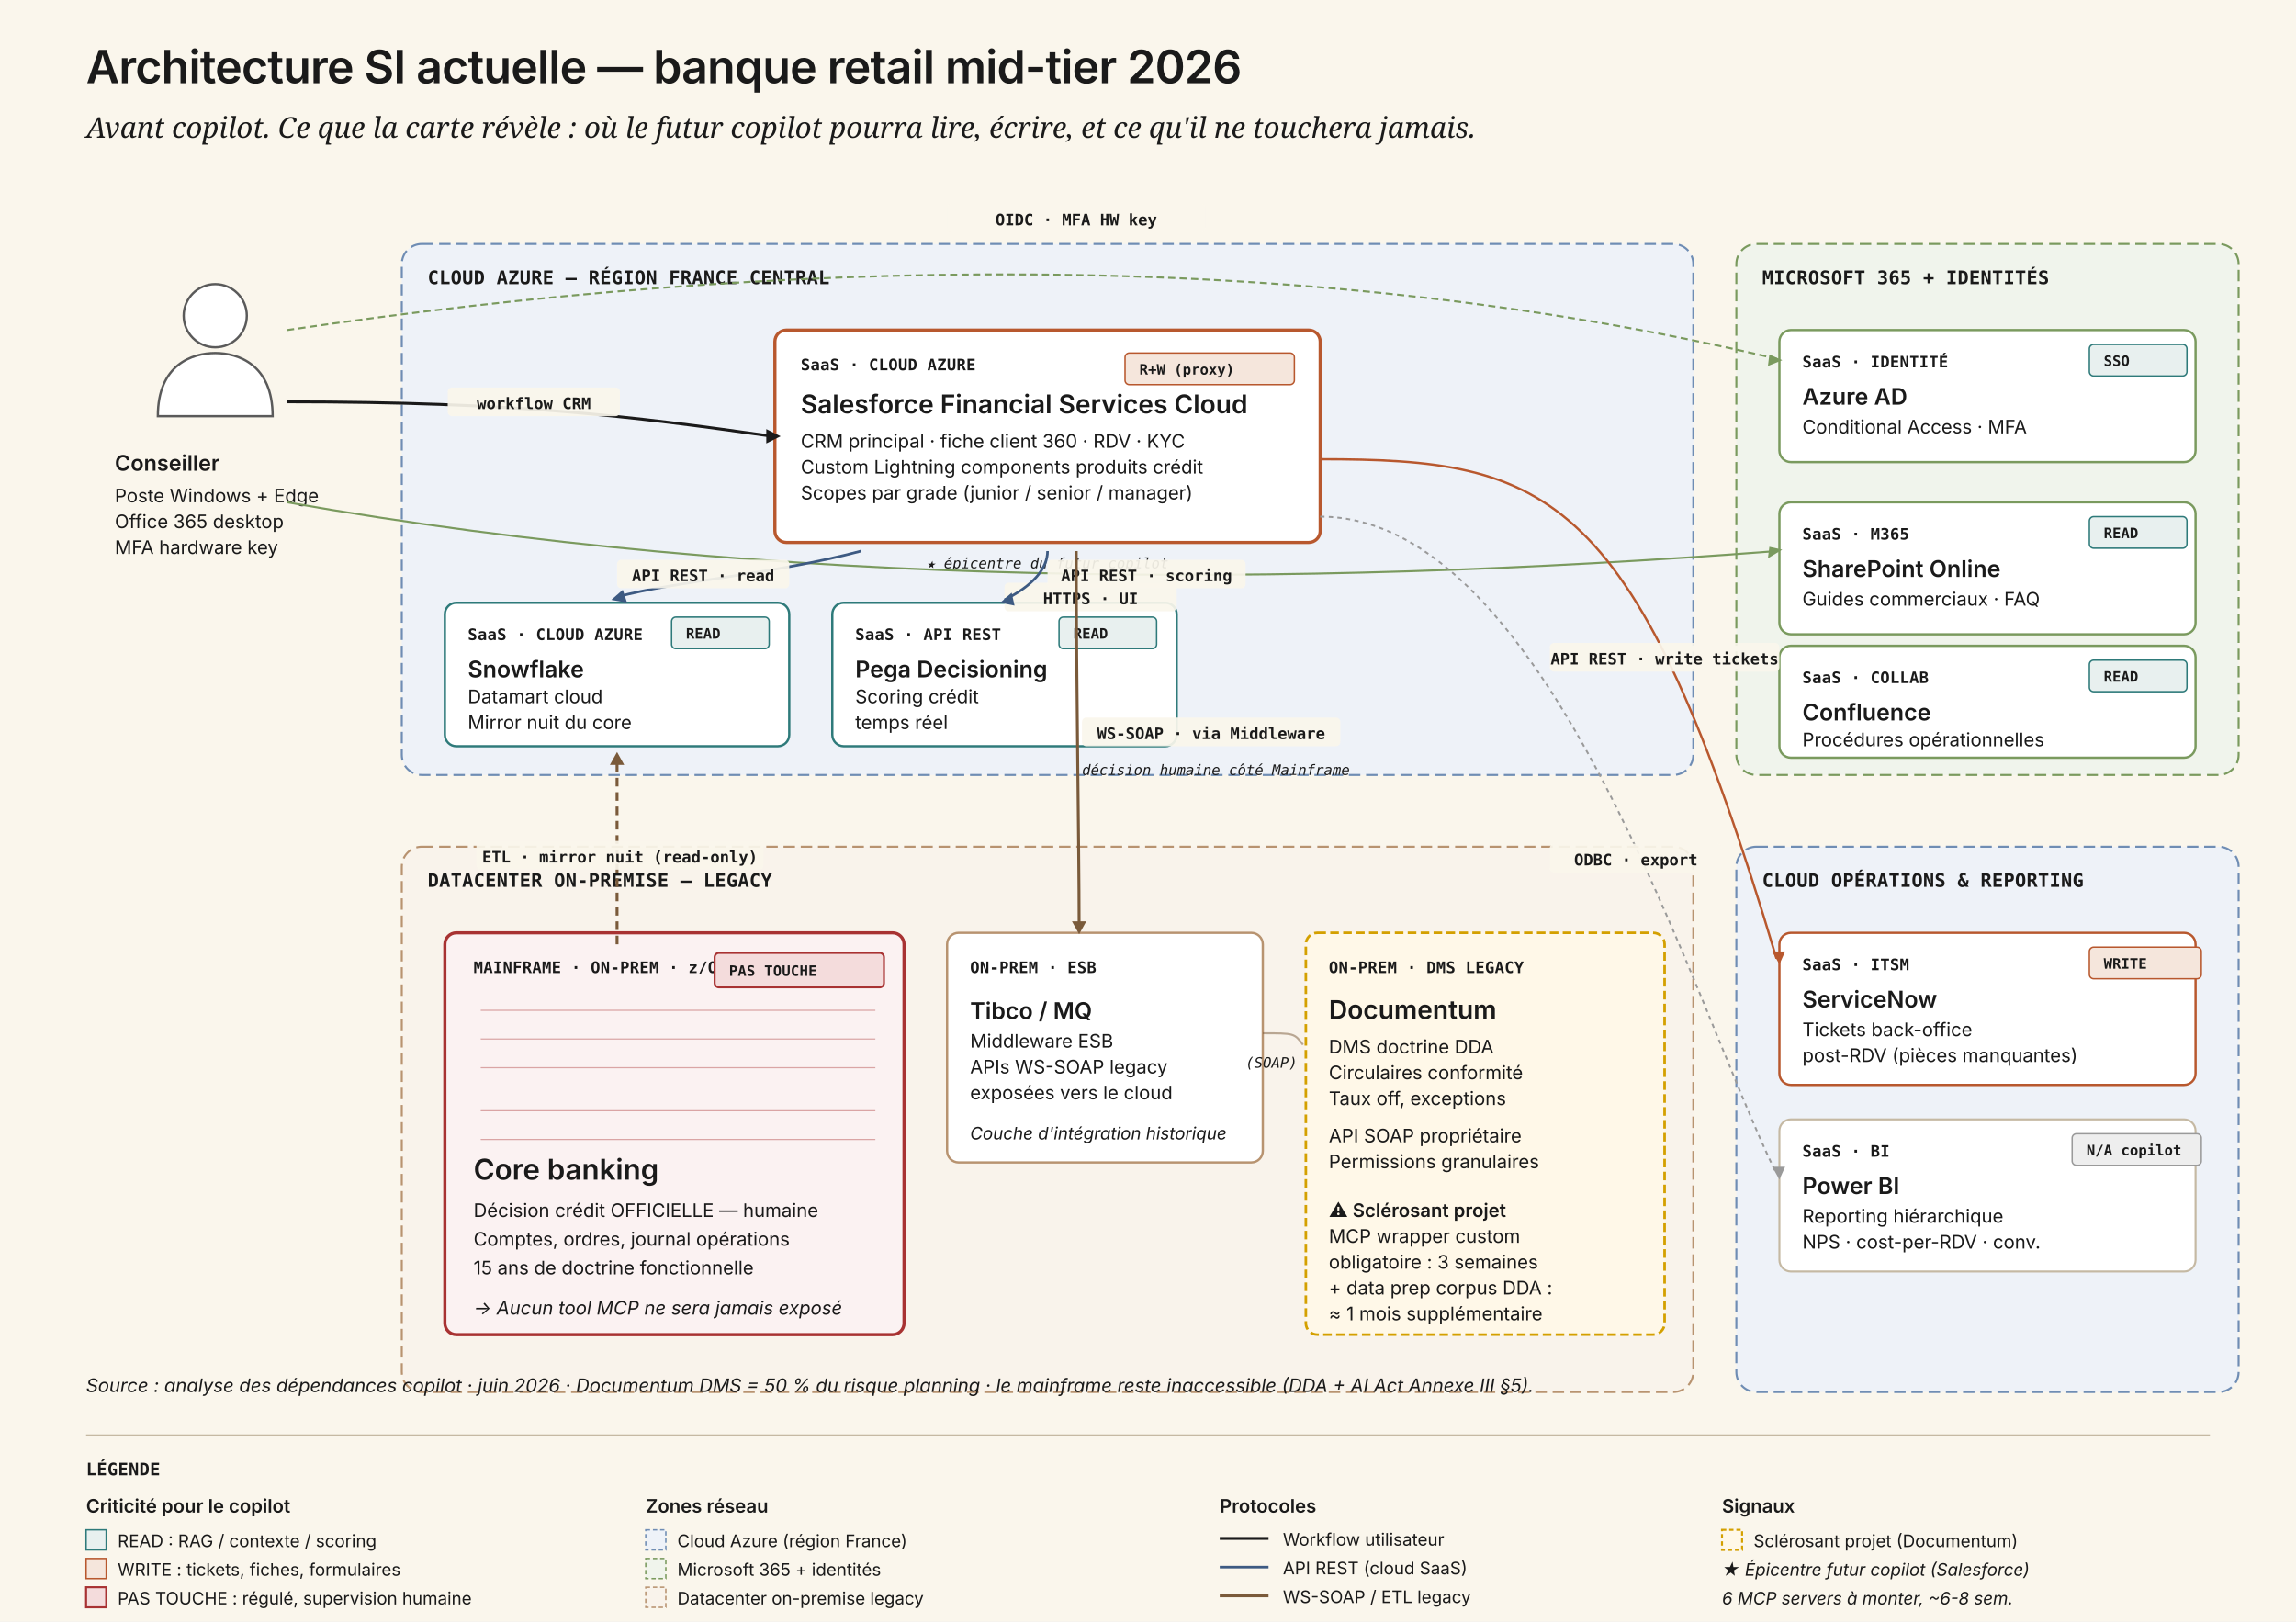
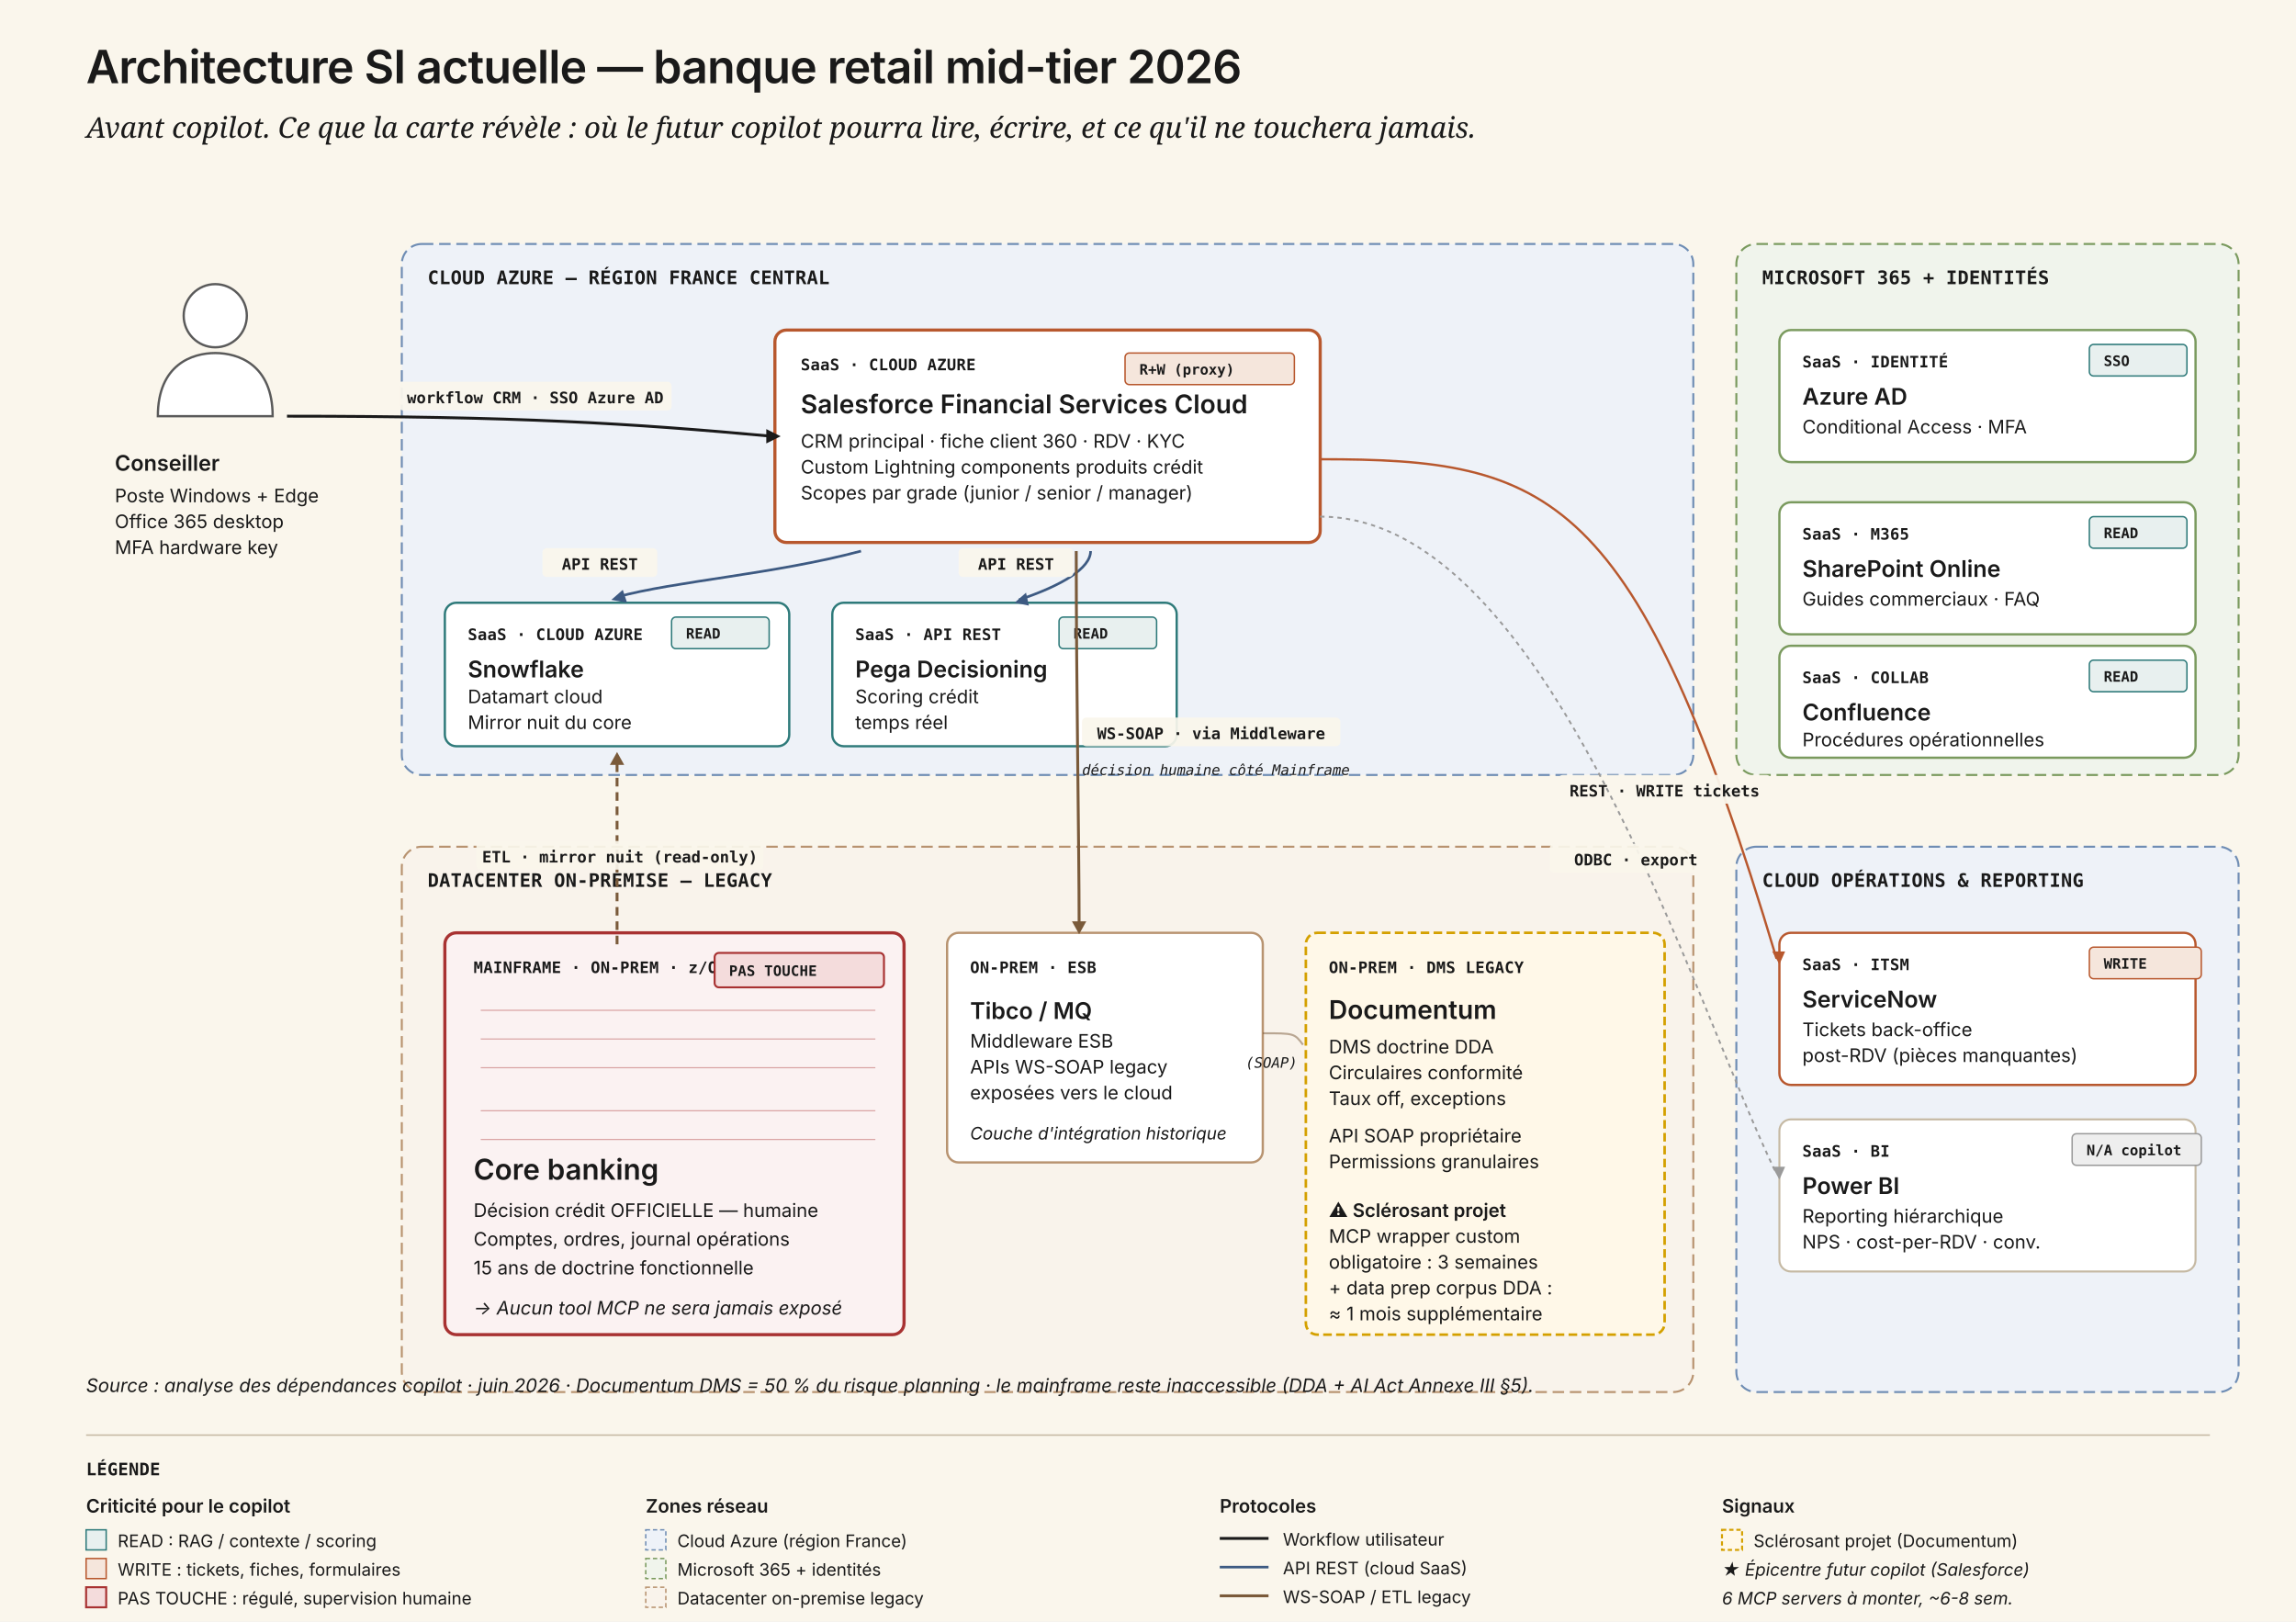
<svg xmlns="http://www.w3.org/2000/svg" viewBox="0 0 1600 1130" font-family="Inter, system-ui, sans-serif" fill="#1a1a1a">
  <style>
    .display { font-family: 'Fraunces', Georgia, serif; }
    .body    { font-family: 'Inter', system-ui, sans-serif; }
    .mono    { font-family: 'JetBrains Mono', ui-monospace, monospace; }
    text { fill: #1a1a1a; }
  </style>
  <rect width="1600" height="1130" fill="#faf6ec" />
  <text x="60" y="58" font-size="32" font-weight="600" letter-spacing="-0.5">
    Architecture SI actuelle — banque retail mid-tier 2026
  </text>
  <text x="60" y="96" class="display" font-size="20" font-style="italic" fill="#5a5a5a">
    Avant copilot. Ce que la carte révèle : où le futur copilot pourra lire, écrire, et ce qu'il ne touchera jamais.
  </text>
  <rect x="280" y="170" width="900" height="370" fill="#eef2f8" stroke="#6f8db4" stroke-width="1.4" stroke-dasharray="8 4" rx="14" />
  <text x="298" y="198" class="mono" font-size="13" font-weight="600" letter-spacing="0.18" fill="#3d5a82">CLOUD AZURE — RÉGION FRANCE CENTRAL</text>
  <rect x="1210" y="170" width="350" height="370" fill="#f0f4ec" stroke="#7a9a5e" stroke-width="1.4" stroke-dasharray="8 4" rx="14" />
  <text x="1228" y="198" class="mono" font-size="13" font-weight="600" letter-spacing="0.18" fill="#4d6635">MICROSOFT 365 + IDENTITÉS</text>
  <rect x="280" y="590" width="900" height="380" fill="#f9f3eb" stroke="#b89370" stroke-width="1.4" stroke-dasharray="8 4" rx="14" />
  <text x="298" y="618" class="mono" font-size="13" font-weight="600" letter-spacing="0.18" fill="#7a5a3a">DATACENTER ON-PREMISE — LEGACY</text>
  <rect x="1210" y="590" width="350" height="380" fill="#eef2f8" stroke="#6f8db4" stroke-width="1.4" stroke-dasharray="8 4" rx="14" />
  <text x="1228" y="618" class="mono" font-size="13" font-weight="600" letter-spacing="0.18" fill="#3d5a82">CLOUD OPÉRATIONS &amp; REPORTING</text>
  <g>
    <circle cx="150" cy="220" r="22" fill="#ffffff" stroke="#5a5a5a" stroke-width="1.6" />
    <path d="M 110 290 C 110 254, 134 246, 150 246 C 166 246, 190 254, 190 290 Z" fill="#ffffff" stroke="#5a5a5a" stroke-width="1.6" />
    <text x="80" y="328" font-size="15" font-weight="600" fill="#1a1a1a">Conseiller</text>
    <text x="80" y="350" font-size="13" fill="#5a5a5a">Poste Windows + Edge</text>
    <text x="80" y="368" font-size="13" fill="#5a5a5a">Office 365 desktop</text>
    <text x="80" y="386" font-size="13" fill="#5a5a5a">MFA hardware key</text>
  </g>
  <g>
    <rect x="540" y="230" width="380" height="148" fill="#ffffff" stroke="#b8582e" stroke-width="2.2" rx="8" />
    <text x="558" y="258" class="mono" font-size="11" font-weight="600" letter-spacing="0.16" fill="#b8582e">SaaS · CLOUD AZURE</text>
    <text x="558" y="288" font-size="18" font-weight="600">Salesforce Financial Services Cloud</text>
    <text x="558" y="312" font-size="13" fill="#5a5a5a">CRM principal · fiche client 360 · RDV · KYC</text>
    <text x="558" y="330" font-size="13" fill="#5a5a5a">Custom Lightning components produits crédit</text>
    <text x="558" y="348" font-size="13" fill="#5a5a5a">Scopes par grade (junior / senior / manager)</text>
    <rect x="784" y="246" width="118" height="22" fill="#f5e6dc" stroke="#b8582e" rx="3" />
    <text x="794" y="261" class="mono" font-size="10" font-weight="700" fill="#b8582e">R+W (proxy)</text>
-     <text x="730" y="396" class="mono" font-size="10" font-style="italic" fill="#b8582e" text-anchor="middle">★ épicentre du futur copilot</text>
  </g>
  <g>
    <rect x="310" y="420" width="240" height="100" fill="#ffffff" stroke="#2e7a7a" stroke-width="1.6" rx="8" />
    <text x="326" y="446" class="mono" font-size="11" font-weight="600" letter-spacing="0.16" fill="#2e7a7a">SaaS · CLOUD AZURE</text>
    <text x="326" y="472" font-size="16" font-weight="600">Snowflake</text>
    <text x="326" y="490" font-size="13" fill="#5a5a5a">Datamart cloud</text>
    <text x="326" y="508" font-size="13" fill="#5a5a5a">Mirror nuit du core</text>
    <rect x="468" y="430" width="68" height="22" fill="#e8f0ef" stroke="#2e7a7a" rx="3" />
    <text x="478" y="445" class="mono" font-size="10" font-weight="700" fill="#2e7a7a">READ</text>
  </g>
  <g>
    <rect x="580" y="420" width="240" height="100" fill="#ffffff" stroke="#2e7a7a" stroke-width="1.6" rx="8" />
    <text x="596" y="446" class="mono" font-size="11" font-weight="600" letter-spacing="0.16" fill="#2e7a7a">SaaS · API REST</text>
    <text x="596" y="472" font-size="16" font-weight="600">Pega Decisioning</text>
    <text x="596" y="490" font-size="13" fill="#5a5a5a">Scoring crédit</text>
    <text x="596" y="508" font-size="13" fill="#5a5a5a">temps réel</text>
    <rect x="738" y="430" width="68" height="22" fill="#e8f0ef" stroke="#2e7a7a" rx="3" />
    <text x="748" y="445" class="mono" font-size="10" font-weight="700" fill="#2e7a7a">READ</text>
  </g>
  <g>
    <rect x="1240" y="230" width="290" height="92" fill="#ffffff" stroke="#7a9a5e" stroke-width="1.6" rx="8" />
    <text x="1256" y="256" class="mono" font-size="11" font-weight="600" letter-spacing="0.16" fill="#4d6635">SaaS · IDENTITÉ</text>
    <text x="1256" y="282" font-size="16" font-weight="600">Azure AD</text>
    <text x="1256" y="302" font-size="13" fill="#5a5a5a">Conditional Access · MFA</text>
    <rect x="1456" y="240" width="68" height="22" fill="#e8f0ef" stroke="#2e7a7a" rx="3" />
    <text x="1466" y="255" class="mono" font-size="10" font-weight="700" fill="#2e7a7a">SSO</text>
  </g>
  <g>
    <rect x="1240" y="350" width="290" height="92" fill="#ffffff" stroke="#7a9a5e" stroke-width="1.6" rx="8" />
    <text x="1256" y="376" class="mono" font-size="11" font-weight="600" letter-spacing="0.16" fill="#4d6635">SaaS · M365</text>
    <text x="1256" y="402" font-size="16" font-weight="600">SharePoint Online</text>
    <text x="1256" y="422" font-size="13" fill="#5a5a5a">Guides commerciaux · FAQ</text>
    <rect x="1456" y="360" width="68" height="22" fill="#e8f0ef" stroke="#2e7a7a" rx="3" />
    <text x="1466" y="375" class="mono" font-size="10" font-weight="700" fill="#2e7a7a">READ</text>
  </g>
  <g>
    <rect x="1240" y="450" width="290" height="78" fill="#ffffff" stroke="#7a9a5e" stroke-width="1.6" rx="8" />
    <text x="1256" y="476" class="mono" font-size="11" font-weight="600" letter-spacing="0.16" fill="#4d6635">SaaS · COLLAB</text>
    <text x="1256" y="502" font-size="16" font-weight="600">Confluence</text>
    <text x="1256" y="520" font-size="13" fill="#5a5a5a">Procédures opérationnelles</text>
    <rect x="1456" y="460" width="68" height="22" fill="#e8f0ef" stroke="#2e7a7a" rx="3" />
    <text x="1466" y="475" class="mono" font-size="10" font-weight="700" fill="#2e7a7a">READ</text>
  </g>
  <g>
    <rect x="310" y="650" width="320" height="280" fill="#fbf2f2" stroke="#a83232" stroke-width="2.2" rx="8" />
    <line x1="335" y1="704" x2="610" y2="704" stroke="#a83232" stroke-width="0.8" opacity="0.4" />
    <line x1="335" y1="724" x2="610" y2="724" stroke="#a83232" stroke-width="0.8" opacity="0.4" />
    <line x1="335" y1="744" x2="610" y2="744" stroke="#a83232" stroke-width="0.8" opacity="0.4" />
    <line x1="335" y1="774" x2="610" y2="774" stroke="#a83232" stroke-width="0.8" opacity="0.4" />
    <line x1="335" y1="794" x2="610" y2="794" stroke="#a83232" stroke-width="0.8" opacity="0.4" />
    <text x="330" y="678" class="mono" font-size="11" font-weight="700" letter-spacing="0.18" fill="#a83232">MAINFRAME · ON-PREM · z/OS COBOL</text>
    <text x="330" y="822" font-size="20" font-weight="600" fill="#a83232">Core banking</text>
    <text x="330" y="848" font-size="13" fill="#5a5a5a">Décision crédit OFFICIELLE — humaine</text>
    <text x="330" y="868" font-size="13" fill="#5a5a5a">Comptes, ordres, journal opérations</text>
    <text x="330" y="888" font-size="13" fill="#5a5a5a">15 ans de doctrine fonctionnelle</text>
    <text x="330" y="916" font-size="13" font-style="italic" fill="#a83232">→ Aucun tool MCP ne sera jamais exposé</text>
    <rect x="498" y="664" width="118" height="24" fill="#f4dcdc" stroke="#a83232" stroke-width="1.4" rx="3" />
    <text x="508" y="680" class="mono" font-size="10" font-weight="700" letter-spacing="0.12" fill="#a83232">PAS TOUCHE</text>
  </g>
  <g>
    <rect x="660" y="650" width="220" height="160" fill="#ffffff" stroke="#b89370" stroke-width="1.6" rx="8" />
    <text x="676" y="678" class="mono" font-size="11" font-weight="600" letter-spacing="0.16" fill="#7a5a3a">ON-PREM · ESB</text>
    <text x="676" y="710" font-size="16" font-weight="600">Tibco / MQ</text>
    <text x="676" y="730" font-size="13" fill="#5a5a5a">Middleware ESB</text>
    <text x="676" y="748" font-size="13" fill="#5a5a5a">APIs WS-SOAP legacy</text>
    <text x="676" y="766" font-size="13" fill="#5a5a5a">exposées vers le cloud</text>
    <text x="676" y="794" font-size="12" font-style="italic" fill="#7a5a3a">Couche d'intégration historique</text>
  </g>
  <g>
    <rect x="910" y="650" width="250" height="280" fill="#fff8e8" stroke="#d4a000" stroke-width="1.8" stroke-dasharray="6 3" rx="8" />
    <text x="926" y="678" class="mono" font-size="11" font-weight="700" letter-spacing="0.18" fill="#8a6500">ON-PREM · DMS LEGACY</text>
    <text x="926" y="710" font-size="18" font-weight="600">Documentum</text>
    <text x="926" y="734" font-size="13" fill="#5a5a5a">DMS doctrine DDA</text>
    <text x="926" y="752" font-size="13" fill="#5a5a5a">Circulaires conformité</text>
    <text x="926" y="770" font-size="13" fill="#5a5a5a">Taux off, exceptions</text>
    <text x="926" y="796" font-size="13" fill="#5a5a5a">API SOAP propriétaire</text>
    <text x="926" y="814" font-size="13" fill="#5a5a5a">Permissions granulaires</text>
    <text x="926" y="848" font-size="13" font-weight="600" fill="#8a6500">⚠ Sclérosant projet</text>
    <text x="926" y="866" font-size="13" fill="#8a6500">MCP wrapper custom</text>
    <text x="926" y="884" font-size="13" fill="#8a6500">obligatoire : 3 semaines</text>
    <text x="926" y="902" font-size="13" fill="#8a6500">+ data prep corpus DDA :</text>
    <text x="926" y="920" font-size="13" fill="#8a6500">≈ 1 mois supplémentaire</text>
  </g>
  <g>
    <rect x="1240" y="650" width="290" height="106" fill="#ffffff" stroke="#b8582e" stroke-width="1.6" rx="8" />
    <text x="1256" y="676" class="mono" font-size="11" font-weight="600" letter-spacing="0.16" fill="#b8582e">SaaS · ITSM</text>
    <text x="1256" y="702" font-size="16" font-weight="600">ServiceNow</text>
    <text x="1256" y="722" font-size="13" fill="#5a5a5a">Tickets back-office</text>
    <text x="1256" y="740" font-size="13" fill="#5a5a5a">post-RDV (pièces manquantes)</text>
    <rect x="1456" y="660" width="78" height="22" fill="#f5e6dc" stroke="#b8582e" rx="3" />
    <text x="1466" y="675" class="mono" font-size="10" font-weight="700" fill="#b8582e">WRITE</text>
  </g>
  <g>
    <rect x="1240" y="780" width="290" height="106" fill="#ffffff" stroke="#c5b9a3" stroke-width="1.4" rx="8" />
    <text x="1256" y="806" class="mono" font-size="11" font-weight="600" letter-spacing="0.16" fill="#5a5a5a">SaaS · BI</text>
    <text x="1256" y="832" font-size="16" font-weight="600">Power BI</text>
    <text x="1256" y="852" font-size="13" fill="#5a5a5a">Reporting hiérarchique</text>
    <text x="1256" y="870" font-size="13" fill="#5a5a5a">NPS · cost-per-RDV · conv.</text>
    <rect x="1444" y="790" width="90" height="22" fill="#eee" stroke="#9a9a9a" rx="3" />
    <text x="1454" y="805" class="mono" font-size="10" font-weight="700" fill="#7a7a7a">N/A copilot</text>
  </g>
-   <path d="M 200 280 C 360 280, 440 290, 538 304" fill="none" stroke="#1a1a1a" stroke-width="2" />
+   <path d="M 200 290 C 360 290, 440 295, 538 304" fill="none" stroke="#1a1a1a" stroke-width="2" />
  <polygon points="544,304 534,299 534,309" fill="#1a1a1a" />
-   <rect x="312" y="270" width="120" height="20" fill="#faf6ec" opacity="0.92" rx="3" />
-   <text x="372" y="285" class="mono" font-size="11" font-weight="600" fill="#1a1a1a" text-anchor="middle">workflow CRM</text>
-   <path d="M 200 230 C 540 180, 900 170, 1238 250" fill="none" stroke="#7a9a5e" stroke-width="1.4" stroke-dasharray="5 3" />
-   <polygon points="1242,251 1233,247 1232,255" fill="#7a9a5e" />
-   <rect x="660" y="142" width="180" height="20" fill="#faf6ec" opacity="0.92" rx="3" />
-   <text x="750" y="157" class="mono" font-size="11" font-weight="600" fill="#4d6635" text-anchor="middle">OIDC · MFA HW key</text>
-   <path d="M 200 350 C 540 410, 900 410, 1238 384" fill="none" stroke="#7a9a5e" stroke-width="1.4" />
-   <polygon points="1242,383 1233,381 1232,389" fill="#7a9a5e" />
-   <rect x="700" y="406" width="120" height="20" fill="#faf6ec" opacity="0.92" rx="3" />
-   <text x="760" y="421" class="mono" font-size="11" font-weight="600" fill="#4d6635" text-anchor="middle">HTTPS · UI</text>
+   <rect x="278" y="266" width="190" height="20" fill="#faf6ec" opacity="0.94" rx="3" />
+   <text x="373" y="281" class="mono" font-size="11" font-weight="600" fill="#1a1a1a" text-anchor="middle">workflow CRM · SSO Azure AD</text>
  <path d="M 600 384 C 540 400, 470 405, 430 416" fill="none" stroke="#3d5a82" stroke-width="1.8" />
  <polygon points="426,418 434,411 437,420" fill="#3d5a82" />
-   <rect x="430" y="390" width="120" height="20" fill="#faf6ec" opacity="0.92" rx="3" />
-   <text x="490" y="405" class="mono" font-size="11" font-weight="600" fill="#3d5a82" text-anchor="middle">API REST · read</text>
-   <path d="M 730 384 C 730 396, 720 408, 700 418" fill="none" stroke="#3d5a82" stroke-width="1.8" />
-   <polygon points="697,420 705,413 707,422" fill="#3d5a82" />
-   <rect x="730" y="390" width="138" height="20" fill="#faf6ec" opacity="0.92" rx="3" />
-   <text x="799" y="405" class="mono" font-size="11" font-weight="600" fill="#3d5a82" text-anchor="middle">API REST · scoring</text>
+   <rect x="378" y="382" width="80" height="20" fill="#faf6ec" opacity="0.94" rx="3" />
+   <text x="418" y="397" class="mono" font-size="11" font-weight="600" fill="#3d5a82" text-anchor="middle">API REST</text>
+   <path d="M 760 384 C 760 396, 740 408, 710 418" fill="none" stroke="#3d5a82" stroke-width="1.8" />
+   <polygon points="707,420 715,413 717,422" fill="#3d5a82" />
+   <rect x="668" y="382" width="80" height="20" fill="#faf6ec" opacity="0.94" rx="3" />
+   <text x="708" y="397" class="mono" font-size="11" font-weight="600" fill="#3d5a82" text-anchor="middle">API REST</text>
  <path d="M 430 658 C 430 600, 430 540, 430 528" fill="none" stroke="#7a5a3a" stroke-width="2" stroke-dasharray="6 4" />
  <polygon points="430,524 425,533 435,533" fill="#7a5a3a" />
  <rect x="332" y="586" width="200" height="20" fill="#faf6ec" opacity="0.92" rx="3" />
  <text x="432" y="601" class="mono" font-size="11" font-weight="600" fill="#7a5a3a" text-anchor="middle">ETL · mirror nuit (read-only)</text>
  <path d="M 750 384 C 750 480, 752 588, 752 645" fill="none" stroke="#7a5a3a" stroke-width="2" />
  <polygon points="752,651 747,642 757,642" fill="#7a5a3a" />
  <rect x="754" y="500" width="180" height="20" fill="#faf6ec" opacity="0.92" rx="3" />
  <text x="844" y="515" class="mono" font-size="11" font-weight="600" fill="#7a5a3a" text-anchor="middle">WS-SOAP · via Middleware</text>
  <text x="754" y="540" class="mono" font-size="10" font-style="italic" fill="#a83232">décision humaine côté Mainframe</text>
  <path d="M 920 320 C 1080 320, 1140 340, 1238 668" fill="none" stroke="#b8582e" stroke-width="1.6" />
  <polygon points="1240,672 1235,663 1244,663" fill="#b8582e" />
-   <rect x="1080" y="448" width="160" height="20" fill="#faf6ec" opacity="0.92" rx="3" />
-   <text x="1160" y="463" class="mono" font-size="11" font-weight="600" fill="#b8582e" text-anchor="middle">API REST · write tickets</text>
+   <rect x="1086" y="540" width="148" height="20" fill="#faf6ec" opacity="0.94" rx="3" />
+   <text x="1160" y="555" class="mono" font-size="11" font-weight="600" fill="#b8582e" text-anchor="middle">REST · WRITE tickets</text>
  <path d="M 920 360 C 1080 360, 1180 700, 1238 818" fill="none" stroke="#9a9a9a" stroke-width="1.3" stroke-dasharray="3 3" />
  <polygon points="1240,822 1235,813 1244,813" fill="#9a9a9a" />
  <rect x="1080" y="588" width="120" height="20" fill="#faf6ec" opacity="0.92" rx="3" />
  <text x="1140" y="603" class="mono" font-size="11" font-weight="600" fill="#7a7a7a" text-anchor="middle">ODBC · export</text>
  <path d="M 880 720 C 902 720, 902 720, 908 728" fill="none" stroke="#7a5a3a" stroke-width="1.4" opacity="0.5" />
  <text x="868" y="744" class="mono" font-size="10" font-style="italic" fill="#8a8a8a">(SOAP)</text>
  <g>
    <line x1="60" y1="1000" x2="1540" y2="1000" stroke="#c5b9a3" stroke-width="1" />
    <text x="60" y="1028" class="mono" font-size="12" font-weight="700" letter-spacing="0.18" fill="#5a5a5a">LÉGENDE</text>
    <text x="60" y="1054" font-size="13" font-weight="600">Criticité pour le copilot</text>
    <rect x="60" y="1066" width="14" height="14" fill="#e8f0ef" stroke="#2e7a7a" />
    <text x="82" y="1078" font-size="12" fill="#1a1a1a">READ : RAG / contexte / scoring</text>
    <rect x="60" y="1086" width="14" height="14" fill="#f5e6dc" stroke="#b8582e" />
    <text x="82" y="1098" font-size="12" fill="#1a1a1a">WRITE : tickets, fiches, formulaires</text>
    <rect x="60" y="1106" width="14" height="14" fill="#f4dcdc" stroke="#a83232" stroke-width="1.4" />
    <text x="82" y="1118" font-size="12" fill="#1a1a1a">PAS TOUCHE : régulé, supervision humaine</text>
    <text x="450" y="1054" font-size="13" font-weight="600">Zones réseau</text>
    <rect x="450" y="1066" width="14" height="14" fill="#eef2f8" stroke="#6f8db4" stroke-dasharray="3 2" />
    <text x="472" y="1078" font-size="12" fill="#1a1a1a">Cloud Azure (région France)</text>
    <rect x="450" y="1086" width="14" height="14" fill="#f0f4ec" stroke="#7a9a5e" stroke-dasharray="3 2" />
    <text x="472" y="1098" font-size="12" fill="#1a1a1a">Microsoft 365 + identités</text>
    <rect x="450" y="1106" width="14" height="14" fill="#f9f3eb" stroke="#b89370" stroke-dasharray="3 2" />
    <text x="472" y="1118" font-size="12" fill="#1a1a1a">Datacenter on-premise legacy</text>
    <text x="850" y="1054" font-size="13" font-weight="600">Protocoles</text>
    <line x1="850" y1="1072" x2="884" y2="1072" stroke="#1a1a1a" stroke-width="2" />
    <text x="894" y="1077" font-size="12" fill="#1a1a1a">Workflow utilisateur</text>
    <line x1="850" y1="1092" x2="884" y2="1092" stroke="#3d5a82" stroke-width="1.8" />
    <text x="894" y="1097" font-size="12" fill="#1a1a1a">API REST (cloud SaaS)</text>
    <line x1="850" y1="1112" x2="884" y2="1112" stroke="#7a5a3a" stroke-width="2" />
    <text x="894" y="1117" font-size="12" fill="#1a1a1a">WS-SOAP / ETL legacy</text>
    <text x="1200" y="1054" font-size="13" font-weight="600">Signaux</text>
    <rect x="1200" y="1066" width="14" height="14" fill="#fff8e8" stroke="#d4a000" stroke-width="1.4" stroke-dasharray="3 2" />
    <text x="1222" y="1078" font-size="12" fill="#1a1a1a">Sclérosant projet (Documentum)</text>
    <text x="1200" y="1098" font-size="12" font-style="italic" fill="#b8582e">★ Épicentre futur copilot (Salesforce)</text>
    <text x="1200" y="1118" font-size="12" font-style="italic" fill="#8a8a8a">6 MCP servers à monter, ~6-8 sem.</text>
  </g>
  <text x="60" y="970" font-size="13" font-style="italic" fill="#8a8a8a">
    Source : analyse des dépendances copilot · juin 2026 · Documentum DMS = 50 % du risque planning · le mainframe reste inaccessible (DDA + AI Act Annexe III §5).
  </text>
</svg>
